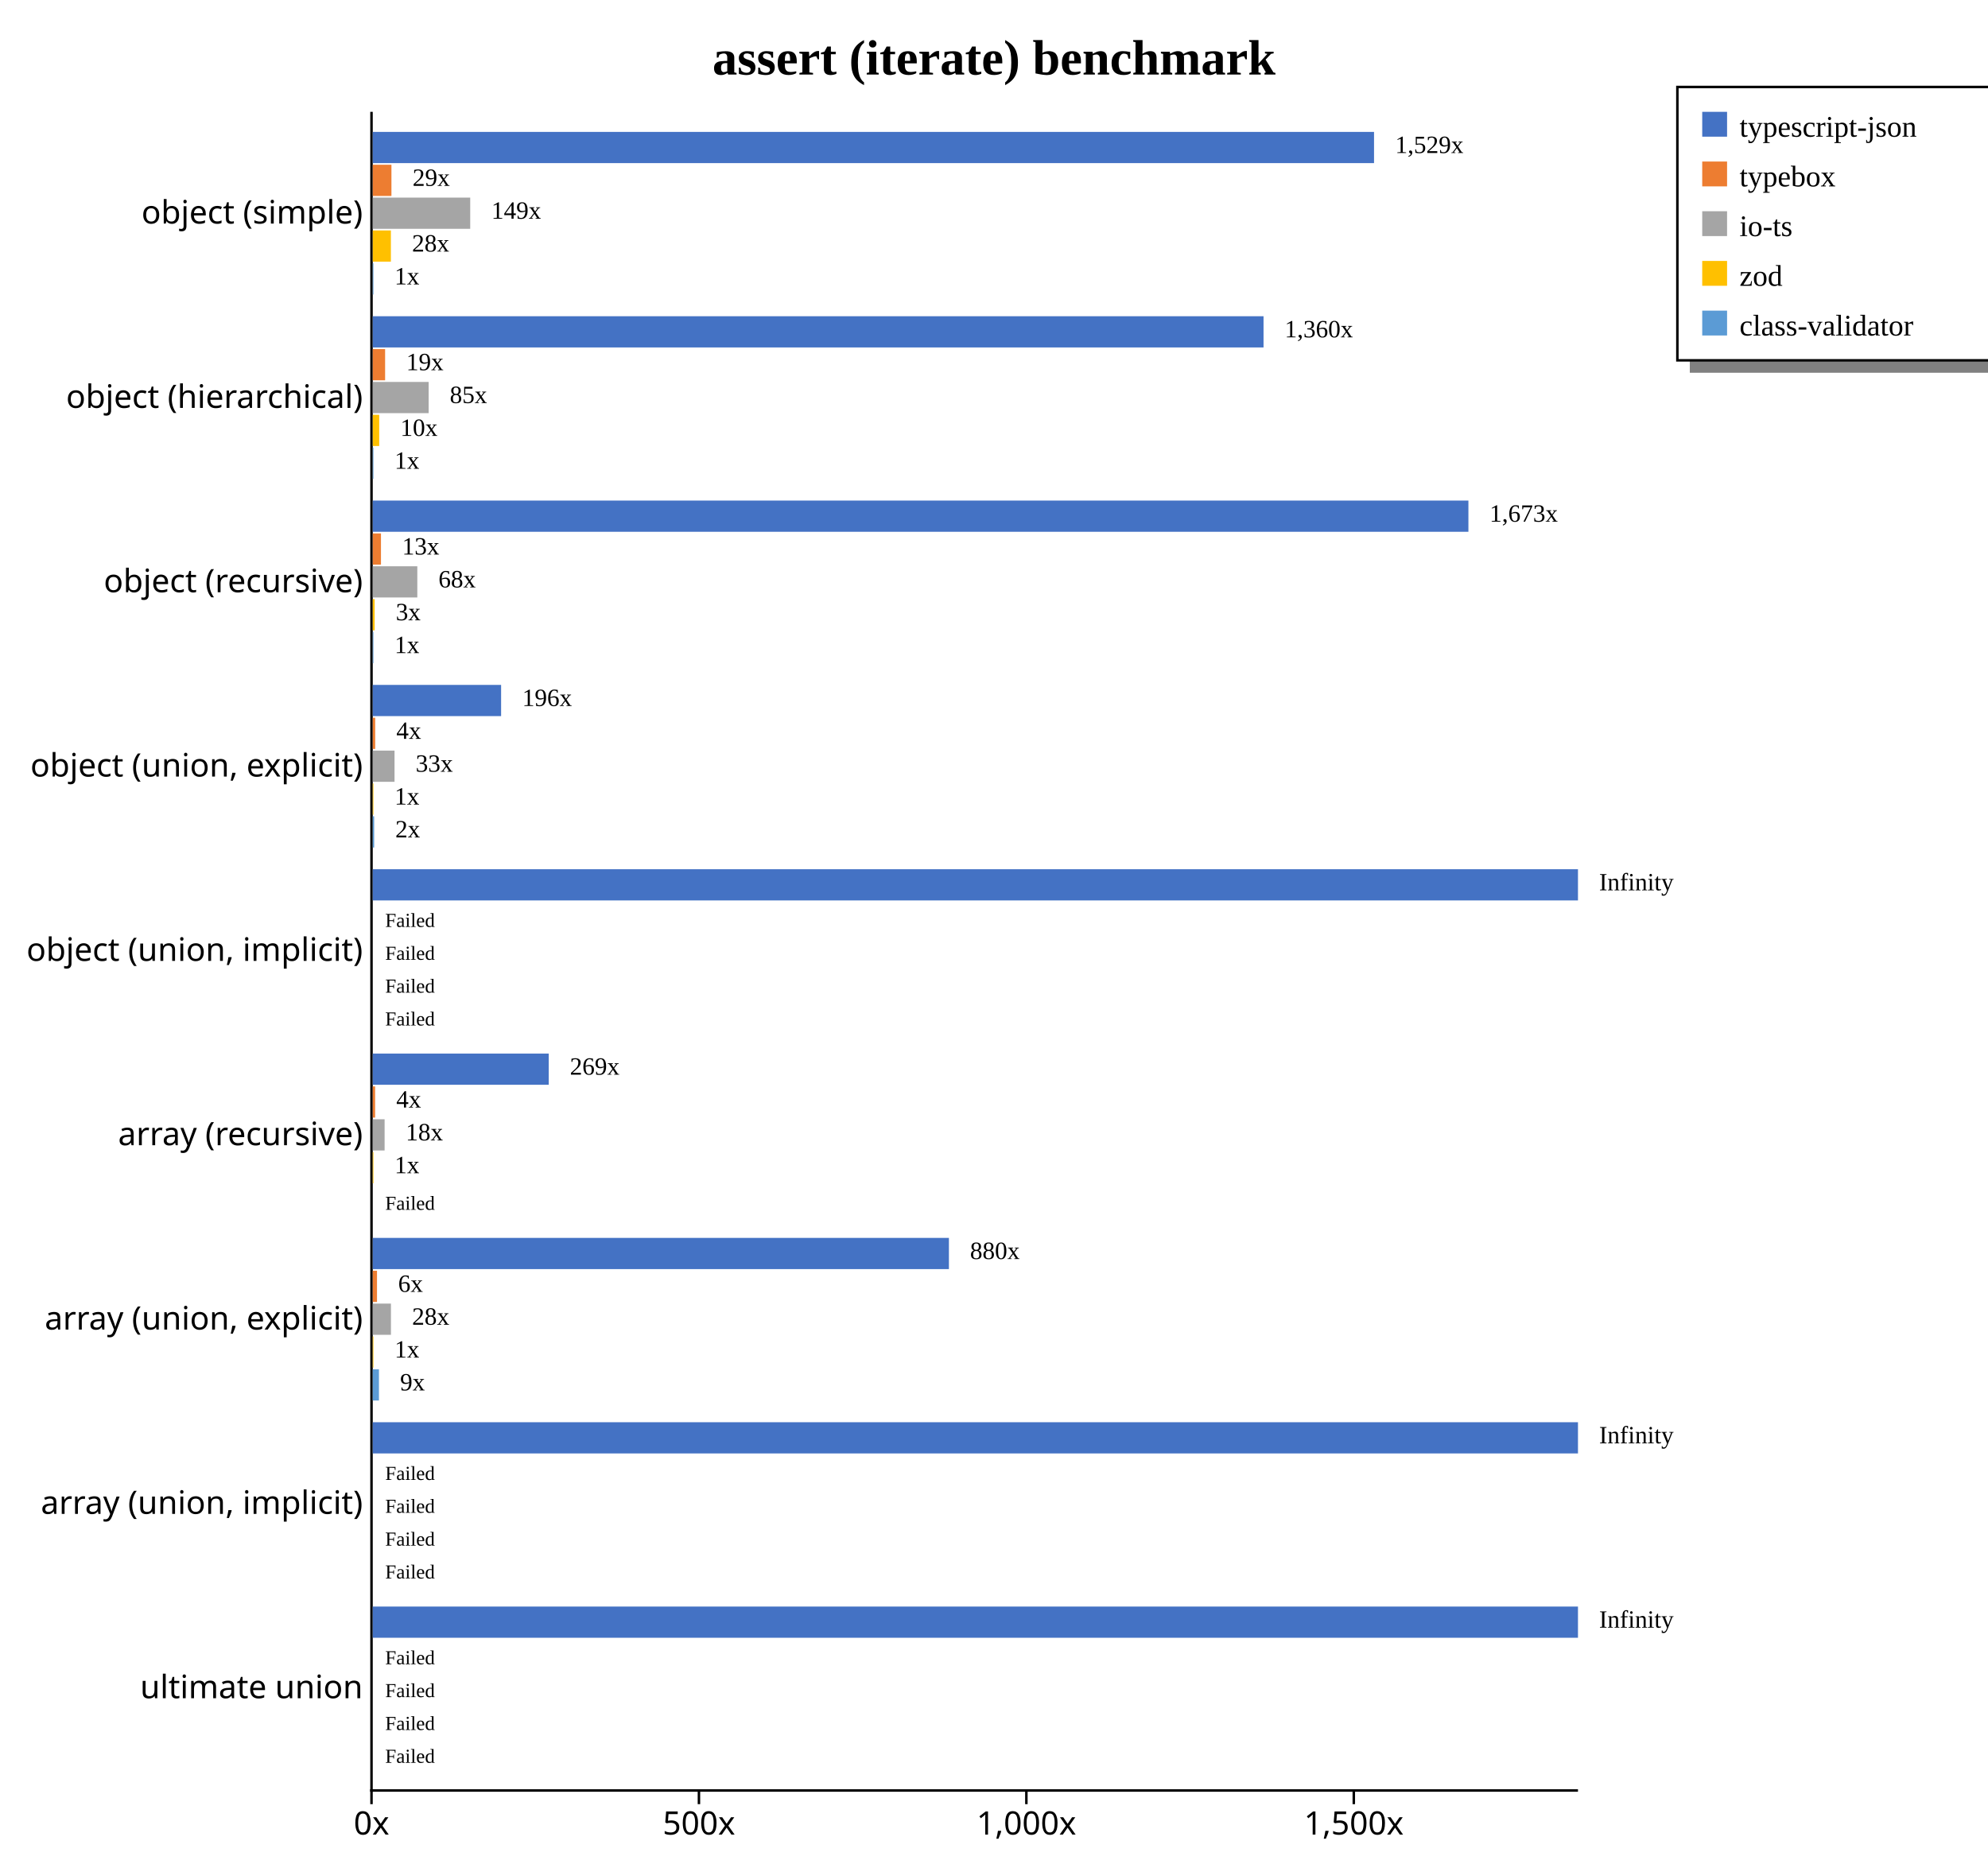
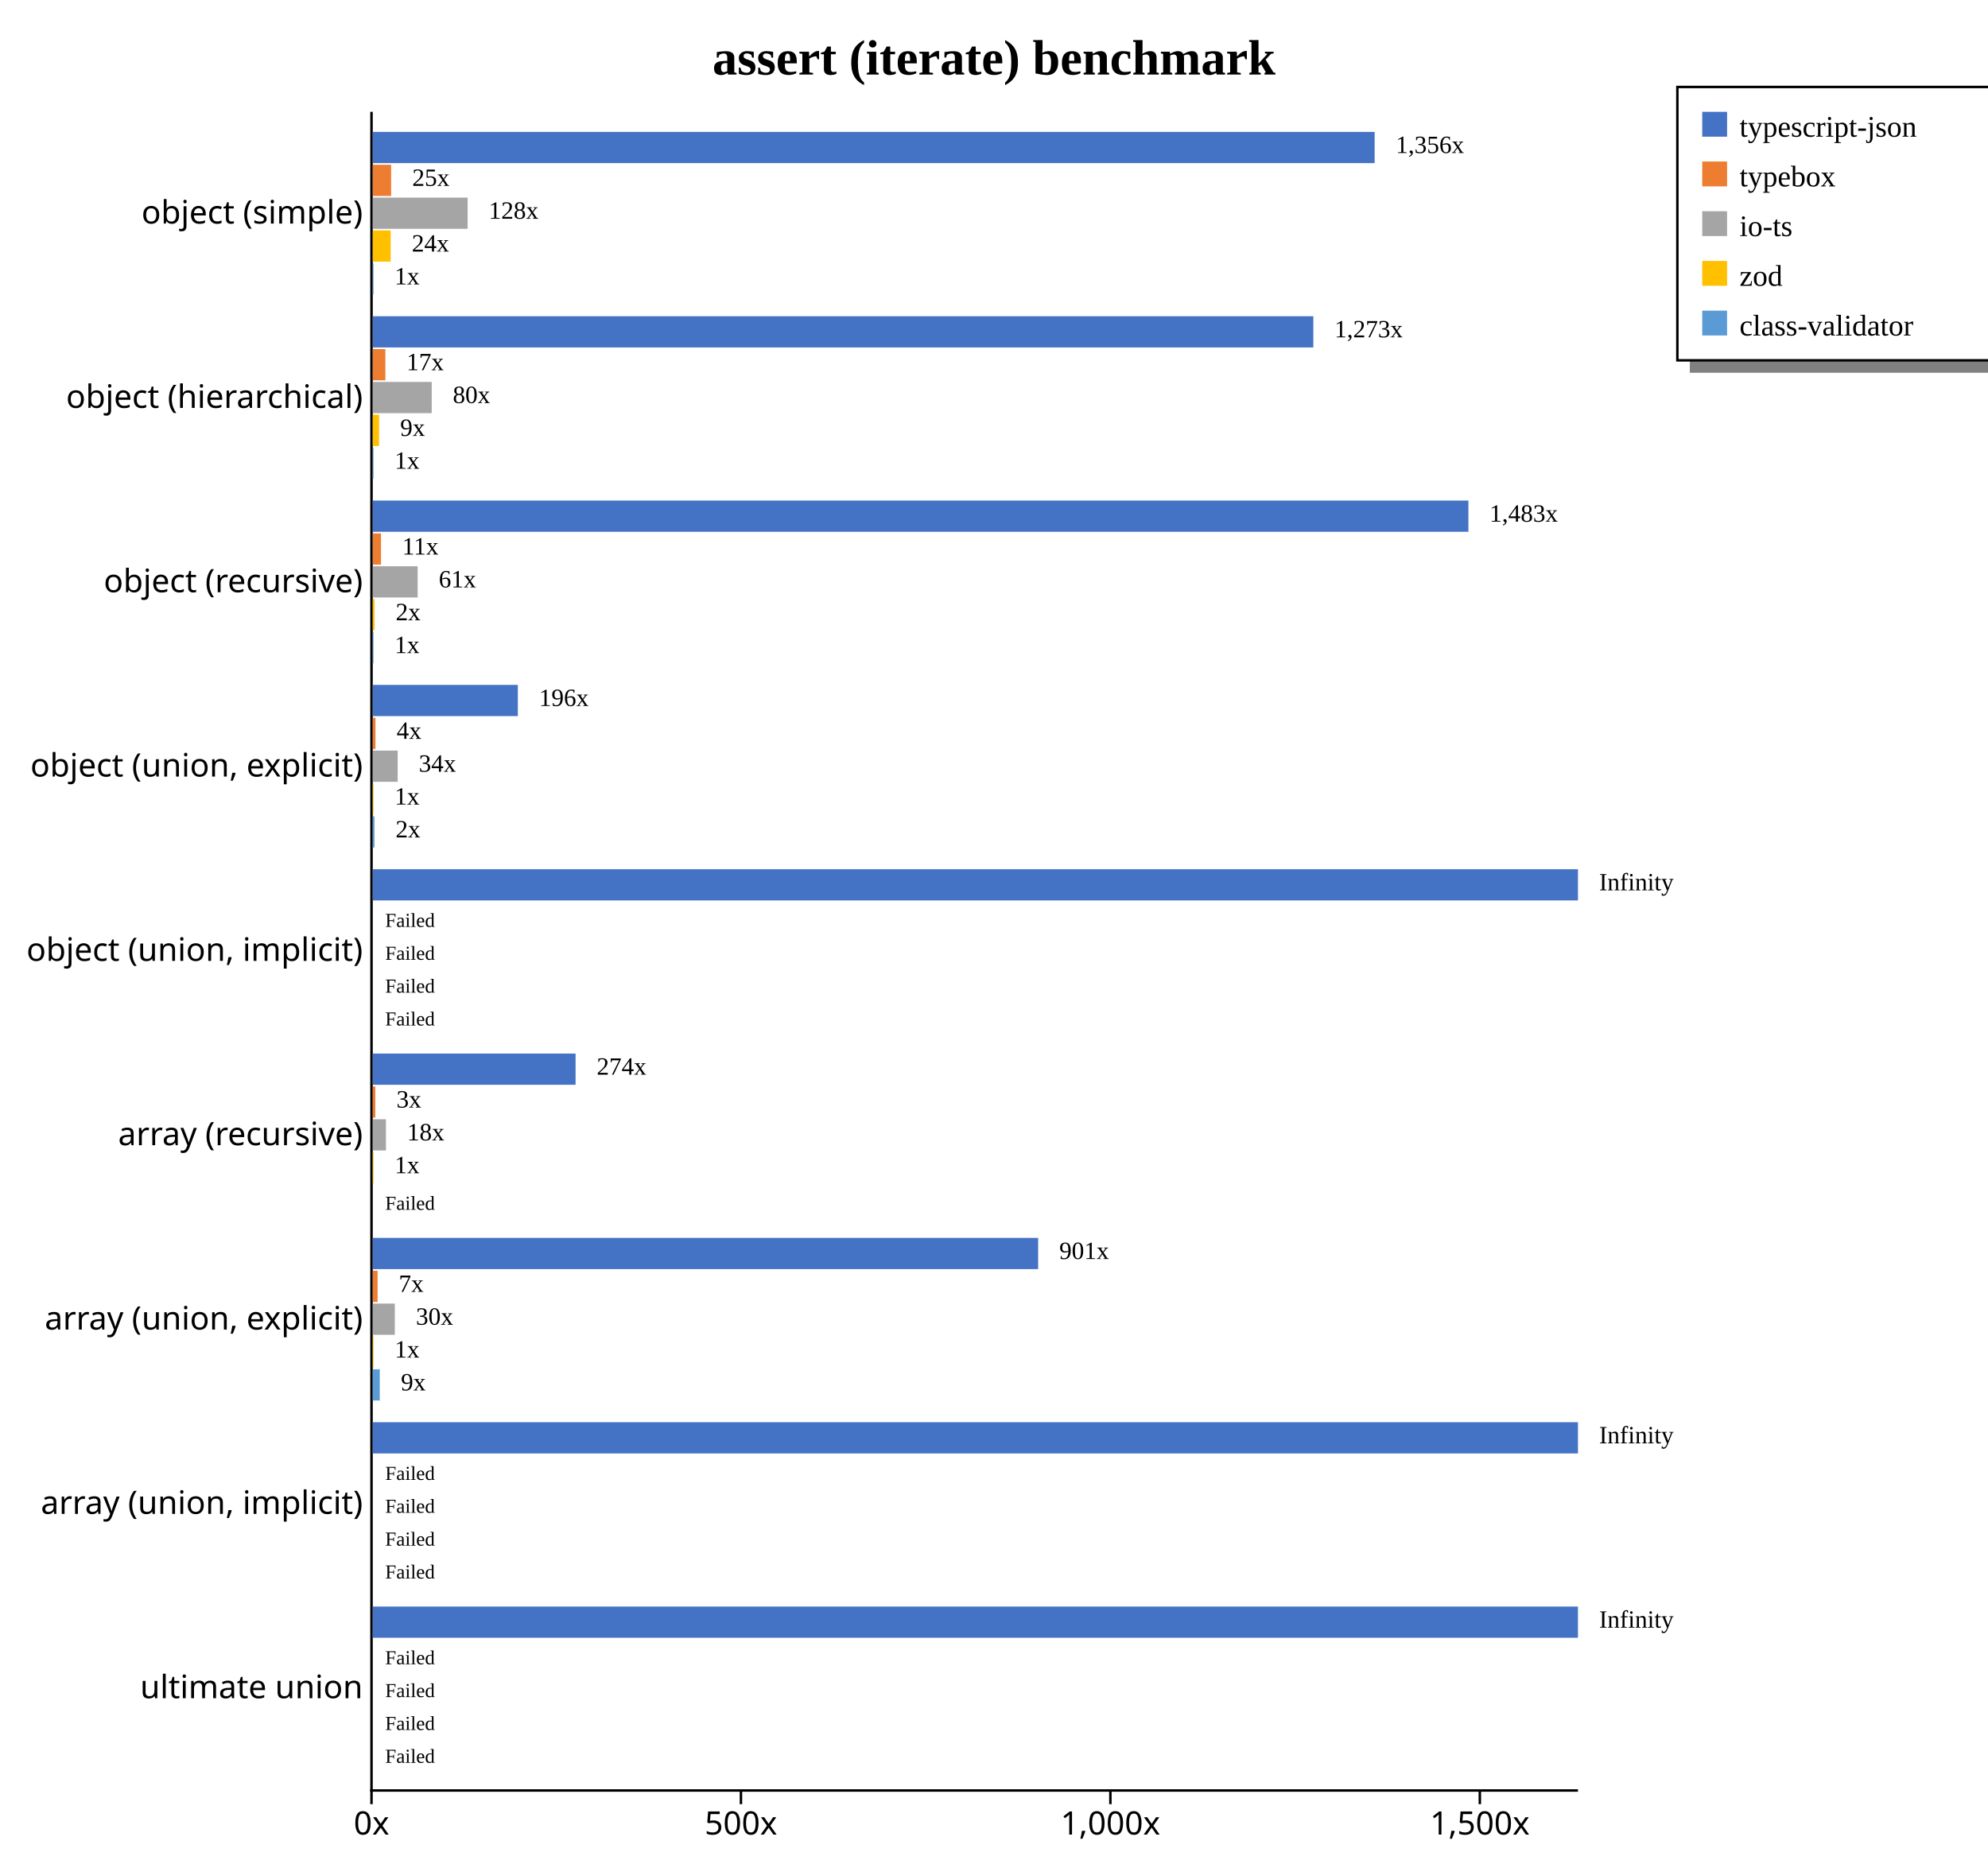
<svg xmlns="http://www.w3.org/2000/svg" width="800" height="750" style="background-color: white;">
  <g class="y axis" transform="translate(149,45)" fill="none" font-size="10" font-family="sans-serif" text-anchor="end" style="font-size: 13px;">
    <path class="domain" stroke="#000" d="M0,0.5H0.5V675.5H0" />
    <g class="tick" opacity="1" transform="translate(0,40.7967)" style="font-size: 13px;">
      <line stroke="#000" x2="0" />
      <text fill="#000" x="-3" dy="0.32em">object (simple)    </text>
    </g>
    <g class="tick" opacity="1" transform="translate(0,114.9725)" style="font-size: 13px;">
      <line stroke="#000" x2="0" />
      <text fill="#000" x="-3" dy="0.32em">object (hierarchical)    </text>
    </g>
    <g class="tick" opacity="1" transform="translate(0,189.1484)" style="font-size: 13px;">
      <line stroke="#000" x2="0" />
      <text fill="#000" x="-3" dy="0.32em">object (recursive)    </text>
    </g>
    <g class="tick" opacity="1" transform="translate(0,263.3242)" style="font-size: 13px;">
      <line stroke="#000" x2="0" />
      <text fill="#000" x="-3" dy="0.32em">object (union, explicit)    </text>
    </g>
    <g class="tick" opacity="1" transform="translate(0,337.5)" style="font-size: 13px;">
      <line stroke="#000" x2="0" />
      <text fill="#000" x="-3" dy="0.32em">object (union, implicit)    </text>
    </g>
    <g class="tick" opacity="1" transform="translate(0,411.6758)" style="font-size: 13px;">
      <line stroke="#000" x2="0" />
      <text fill="#000" x="-3" dy="0.32em">array (recursive)    </text>
    </g>
    <g class="tick" opacity="1" transform="translate(0,485.8516)" style="font-size: 13px;">
      <line stroke="#000" x2="0" />
      <text fill="#000" x="-3" dy="0.32em">array (union, explicit)    </text>
    </g>
    <g class="tick" opacity="1" transform="translate(0,560.0275)" style="font-size: 13px;">
      <line stroke="#000" x2="0" />
      <text fill="#000" x="-3" dy="0.32em">array (union, implicit)    </text>
    </g>
    <g class="tick" opacity="1" transform="translate(0,634.2033)" style="font-size: 13px;">
      <line stroke="#000" x2="0" />
      <text fill="#000" x="-3" dy="0.32em">ultimate union    </text>
    </g>
  </g>
  <g class="x axis" transform="translate(149,720)" fill="none" font-size="10" font-family="sans-serif" text-anchor="middle" style="font-size: 13px;">
    <path class="domain" stroke="#000" d="M0.5,0V0.5H485.5V0" />
    <g class="tick" opacity="1" transform="translate(0.5,0)" style="font-size: 13px;">
      <line stroke="#000" y2="6" />
      <text fill="#000" y="9" dy="0.71em">0x</text>
    </g>
-     <g class="tick" opacity="1" transform="translate(132.2626,0)" style="font-size: 13px;">
+     <g class="tick" opacity="1" transform="translate(149.1678,0)" style="font-size: 13px;">
      <line stroke="#000" y2="6" />
      <text fill="#000" y="9" dy="0.71em">500x</text>
    </g>
-     <g class="tick" opacity="1" transform="translate(264.0253,0)" style="font-size: 13px;">
+     <g class="tick" opacity="1" transform="translate(297.8355,0)" style="font-size: 13px;">
      <line stroke="#000" y2="6" />
      <text fill="#000" y="9" dy="0.71em">1,000x</text>
    </g>
-     <g class="tick" opacity="1" transform="translate(395.7879,0)" style="font-size: 13px;">
+     <g class="tick" opacity="1" transform="translate(446.5033,0)" style="font-size: 13px;">
      <line stroke="#000" y2="6" />
      <text fill="#000" y="9" dy="0.71em">1,500x</text>
    </g>
  </g>
  <text transform="translate(400, 30)" style="text-anchor: middle; font-size: 20px; font-weight: bold;">assert (iterate) benchmark</text>
  <rect x="680" y="145" width="200" height="5" fill="gray" />
  <rect x="675" y="35" width="200" height="110" fill="none" stroke="black" />
  <rect x="685" y="45" width="10" height="10" style="fill: #4472c4;" />
  <text x="700" y="55" style="font-size: 12px;">typescript-json</text>
  <rect x="685" y="65" width="10" height="10" style="fill: #ed7d31;" />
  <text x="700" y="75" style="font-size: 12px;">typebox</text>
  <rect x="685" y="85" width="10" height="10" style="fill: #a5a5a5;" />
  <text x="700" y="95" style="font-size: 12px;">io-ts</text>
  <rect x="685" y="105" width="10" height="10" style="fill: #ffc000;" />
  <text x="700" y="115" style="font-size: 12px;">zod</text>
  <rect x="685" y="125" width="10" height="10" style="fill: #5b9bd5;" />
  <text x="700" y="135" style="font-size: 12px;">class-validator</text>
  <g style="font-size: 13px;">
    <g style="font-size: 13px;">
-       <rect x="150" y="53.079" width="402.931" height="12.558" fill="#4472c4" />
-       <rect x="150" y="66.298" width="7.52" height="12.558" fill="#ed7d31" />
-       <rect x="150" y="79.517" width="39.224" height="12.558" fill="#a5a5a5" />
-       <rect x="150" y="92.737" width="7.3" height="12.558" fill="#ffc000" />
-       <rect x="150" y="105.956" width="0.264" height="12.558" fill="#5b9bd5" />
-       <text class="label" x="561.431" y="61.579" font-size="10px">1,529x</text>
-       <text class="label" x="166.02" y="74.798" font-size="10px">29x</text>
-       <text class="label" x="197.724" y="88.017" font-size="10px">149x</text>
-       <text class="label" x="165.8" y="101.237" font-size="10px">28x</text>
-       <text class="label" x="158.764" y="114.456" font-size="10px">1x</text>
-       <text class="label" x="557.931" y="63.079" font-size="8px" />
-       <text class="label" x="162.52" y="76.298" font-size="8px" />
-       <text class="label" x="194.224" y="89.517" font-size="8px" />
-       <text class="label" x="162.3" y="102.737" font-size="8px" />
-       <text class="label" x="155.264" y="115.956" font-size="8px" />
-     </g>
-     <g style="font-size: 13px;">
-       <rect x="150" y="127.254" width="358.465" height="12.558" fill="#4472c4" />
-       <rect x="150" y="140.474" width="4.972" height="12.558" fill="#ed7d31" />
-       <rect x="150" y="153.693" width="22.495" height="12.558" fill="#a5a5a5" />
-       <rect x="150" y="166.913" width="2.596" height="12.558" fill="#ffc000" />
-       <rect x="150" y="180.132" width="0.264" height="12.558" fill="#5b9bd5" />
-       <text class="label" x="516.965" y="135.754" font-size="10px">1,360x</text>
-       <text class="label" x="163.472" y="148.974" font-size="10px">19x</text>
-       <text class="label" x="180.995" y="162.193" font-size="10px">85x</text>
-       <text class="label" x="161.096" y="175.413" font-size="10px">10x</text>
-       <text class="label" x="158.764" y="188.632" font-size="10px">1x</text>
-       <text class="label" x="513.465" y="137.254" font-size="8px" />
-       <text class="label" x="159.972" y="150.474" font-size="8px" />
-       <text class="label" x="177.495" y="163.693" font-size="8px" />
-       <text class="label" x="157.596" y="176.913" font-size="8px" />
-       <text class="label" x="155.264" y="190.132" font-size="8px" />
+       <rect x="150" y="53.079" width="403.17" height="12.558" fill="#4472c4" />
+       <rect x="150" y="66.298" width="7.389" height="12.558" fill="#ed7d31" />
+       <rect x="150" y="79.517" width="38.175" height="12.558" fill="#a5a5a5" />
+       <rect x="150" y="92.737" width="7.215" height="12.558" fill="#ffc000" />
+       <rect x="150" y="105.956" width="0.297" height="12.558" fill="#5b9bd5" />
+       <text class="label" x="561.67" y="61.579" font-size="10px">1,356x</text>
+       <text class="label" x="165.889" y="74.798" font-size="10px">25x</text>
+       <text class="label" x="196.675" y="88.017" font-size="10px">128x</text>
+       <text class="label" x="165.715" y="101.237" font-size="10px">24x</text>
+       <text class="label" x="158.797" y="114.456" font-size="10px">1x</text>
+       <text class="label" x="558.17" y="63.079" font-size="8px" />
+       <text class="label" x="162.389" y="76.298" font-size="8px" />
+       <text class="label" x="193.175" y="89.517" font-size="8px" />
+       <text class="label" x="162.215" y="102.737" font-size="8px" />
+       <text class="label" x="155.297" y="115.956" font-size="8px" />
+     </g>
+     <g style="font-size: 13px;">
+       <rect x="150" y="127.254" width="378.509" height="12.558" fill="#4472c4" />
+       <rect x="150" y="140.474" width="5.086" height="12.558" fill="#ed7d31" />
+       <rect x="150" y="153.693" width="23.724" height="12.558" fill="#a5a5a5" />
+       <rect x="150" y="166.913" width="2.53" height="12.558" fill="#ffc000" />
+       <rect x="150" y="180.132" width="0.297" height="12.558" fill="#5b9bd5" />
+       <text class="label" x="537.009" y="135.754" font-size="10px">1,273x</text>
+       <text class="label" x="163.586" y="148.974" font-size="10px">17x</text>
+       <text class="label" x="182.224" y="162.193" font-size="10px">80x</text>
+       <text class="label" x="161.03" y="175.413" font-size="10px">9x</text>
+       <text class="label" x="158.797" y="188.632" font-size="10px">1x</text>
+       <text class="label" x="533.509" y="137.254" font-size="8px" />
+       <text class="label" x="160.086" y="150.474" font-size="8px" />
+       <text class="label" x="178.724" y="163.693" font-size="8px" />
+       <text class="label" x="157.53" y="176.913" font-size="8px" />
+       <text class="label" x="155.297" y="190.132" font-size="8px" />
    </g>
    <g style="font-size: 13px;">
      <rect x="150" y="201.43" width="440.909" height="12.558" fill="#4472c4" />
-       <rect x="150" y="214.65" width="3.31" height="12.558" fill="#ed7d31" />
-       <rect x="150" y="227.869" width="17.934" height="12.558" fill="#a5a5a5" />
-       <rect x="150" y="241.089" width="0.77" height="12.558" fill="#ffc000" />
-       <rect x="150" y="254.308" width="0.264" height="12.558" fill="#5b9bd5" />
-       <text class="label" x="599.409" y="209.93" font-size="10px">1,673x</text>
-       <text class="label" x="161.81" y="223.15" font-size="10px">13x</text>
-       <text class="label" x="176.434" y="236.369" font-size="10px">68x</text>
-       <text class="label" x="159.27" y="249.589" font-size="10px">3x</text>
-       <text class="label" x="158.764" y="262.808" font-size="10px">1x</text>
+       <rect x="150" y="214.65" width="3.333" height="12.558" fill="#ed7d31" />
+       <rect x="150" y="227.869" width="18.067" height="12.558" fill="#a5a5a5" />
+       <rect x="150" y="241.089" width="0.729" height="12.558" fill="#ffc000" />
+       <rect x="150" y="254.308" width="0.297" height="12.558" fill="#5b9bd5" />
+       <text class="label" x="599.409" y="209.93" font-size="10px">1,483x</text>
+       <text class="label" x="161.833" y="223.15" font-size="10px">11x</text>
+       <text class="label" x="176.567" y="236.369" font-size="10px">61x</text>
+       <text class="label" x="159.229" y="249.589" font-size="10px">2x</text>
+       <text class="label" x="158.797" y="262.808" font-size="10px">1x</text>
      <text class="label" x="595.909" y="211.43" font-size="8px" />
-       <text class="label" x="158.31" y="224.65" font-size="8px" />
-       <text class="label" x="172.934" y="237.869" font-size="8px" />
-       <text class="label" x="155.77" y="251.089" font-size="8px" />
-       <text class="label" x="155.264" y="264.308" font-size="8px" />
-     </g>
-     <g style="font-size: 13px;">
-       <rect x="150" y="275.606" width="51.653" height="12.558" fill="#4472c4" />
-       <rect x="150" y="288.825" width="0.986" height="12.558" fill="#ed7d31" />
-       <rect x="150" y="302.045" width="8.768" height="12.558" fill="#a5a5a5" />
-       <rect x="150" y="315.264" width="0.264" height="12.558" fill="#ffc000" />
-       <rect x="150" y="328.484" width="0.569" height="12.558" fill="#5b9bd5" />
-       <text class="label" x="210.153" y="284.106" font-size="10px">196x</text>
-       <text class="label" x="159.486" y="297.325" font-size="10px">4x</text>
-       <text class="label" x="167.268" y="310.545" font-size="10px">33x</text>
-       <text class="label" x="158.764" y="323.764" font-size="10px">1x</text>
-       <text class="label" x="159.069" y="336.984" font-size="10px">2x</text>
-       <text class="label" x="206.653" y="285.606" font-size="8px" />
-       <text class="label" x="155.986" y="298.825" font-size="8px" />
-       <text class="label" x="163.768" y="312.045" font-size="8px" />
-       <text class="label" x="155.264" y="325.264" font-size="8px" />
-       <text class="label" x="155.569" y="338.484" font-size="8px" />
+       <text class="label" x="158.333" y="224.65" font-size="8px" />
+       <text class="label" x="173.067" y="237.869" font-size="8px" />
+       <text class="label" x="155.729" y="251.089" font-size="8px" />
+       <text class="label" x="155.297" y="264.308" font-size="8px" />
+     </g>
+     <g style="font-size: 13px;">
+       <rect x="150" y="275.606" width="58.39" height="12.558" fill="#4472c4" />
+       <rect x="150" y="288.825" width="1.094" height="12.558" fill="#ed7d31" />
+       <rect x="150" y="302.045" width="10.02" height="12.558" fill="#a5a5a5" />
+       <rect x="150" y="315.264" width="0.297" height="12.558" fill="#ffc000" />
+       <rect x="150" y="328.484" width="0.675" height="12.558" fill="#5b9bd5" />
+       <text class="label" x="216.89" y="284.106" font-size="10px">196x</text>
+       <text class="label" x="159.594" y="297.325" font-size="10px">4x</text>
+       <text class="label" x="168.52" y="310.545" font-size="10px">34x</text>
+       <text class="label" x="158.797" y="323.764" font-size="10px">1x</text>
+       <text class="label" x="159.175" y="336.984" font-size="10px">2x</text>
+       <text class="label" x="213.39" y="285.606" font-size="8px" />
+       <text class="label" x="156.094" y="298.825" font-size="8px" />
+       <text class="label" x="165.02" y="312.045" font-size="8px" />
+       <text class="label" x="155.297" y="325.264" font-size="8px" />
+       <text class="label" x="155.675" y="338.484" font-size="8px" />
    </g>
    <g style="font-size: 13px;">
      <rect x="150" y="349.782" width="485" height="12.558" fill="#4472c4" />
      <rect x="150" y="363.001" width="0" height="12.558" fill="#ed7d31" />
      <rect x="150" y="376.221" width="0" height="12.558" fill="#a5a5a5" />
      <rect x="150" y="389.44" width="0" height="12.558" fill="#ffc000" />
      <rect x="150" y="402.66" width="0" height="12.558" fill="#5b9bd5" />
      <text class="label" x="643.5" y="358.282" font-size="10px">Infinity</text>
      <text class="label" x="158.5" y="371.501" font-size="10px" />
      <text class="label" x="158.5" y="384.721" font-size="10px" />
      <text class="label" x="158.5" y="397.94" font-size="10px" />
      <text class="label" x="158.5" y="411.16" font-size="10px" />
      <text class="label" x="640" y="359.782" font-size="8px" />
      <text class="label" x="155" y="373.001" font-size="8px">Failed</text>
      <text class="label" x="155" y="386.221" font-size="8px">Failed</text>
      <text class="label" x="155" y="399.44" font-size="8px">Failed</text>
      <text class="label" x="155" y="412.66" font-size="8px">Failed</text>
    </g>
    <g style="font-size: 13px;">
-       <rect x="150" y="423.958" width="70.818" height="12.558" fill="#4472c4" />
-       <rect x="150" y="437.177" width="0.953" height="12.558" fill="#ed7d31" />
-       <rect x="150" y="450.397" width="4.77" height="12.558" fill="#a5a5a5" />
-       <rect x="150" y="463.616" width="0.264" height="12.558" fill="#ffc000" />
+       <rect x="150" y="423.958" width="81.617" height="12.558" fill="#4472c4" />
+       <rect x="150" y="437.177" width="1.04" height="12.558" fill="#ed7d31" />
+       <rect x="150" y="450.397" width="5.313" height="12.558" fill="#a5a5a5" />
+       <rect x="150" y="463.616" width="0.297" height="12.558" fill="#ffc000" />
      <rect x="150" y="476.835" width="0" height="12.558" fill="#5b9bd5" />
-       <text class="label" x="229.318" y="432.458" font-size="10px">269x</text>
-       <text class="label" x="159.453" y="445.677" font-size="10px">4x</text>
-       <text class="label" x="163.27" y="458.897" font-size="10px">18x</text>
-       <text class="label" x="158.764" y="472.116" font-size="10px">1x</text>
+       <text class="label" x="240.117" y="432.458" font-size="10px">274x</text>
+       <text class="label" x="159.54" y="445.677" font-size="10px">3x</text>
+       <text class="label" x="163.813" y="458.897" font-size="10px">18x</text>
+       <text class="label" x="158.797" y="472.116" font-size="10px">1x</text>
      <text class="label" x="158.5" y="485.335" font-size="10px" />
-       <text class="label" x="225.818" y="433.958" font-size="8px" />
-       <text class="label" x="155.953" y="447.177" font-size="8px" />
-       <text class="label" x="159.77" y="460.397" font-size="8px" />
-       <text class="label" x="155.264" y="473.616" font-size="8px" />
+       <text class="label" x="236.617" y="433.958" font-size="8px" />
+       <text class="label" x="156.04" y="447.177" font-size="8px" />
+       <text class="label" x="160.313" y="460.397" font-size="8px" />
+       <text class="label" x="155.297" y="473.616" font-size="8px" />
      <text class="label" x="155" y="486.835" font-size="8px">Failed</text>
    </g>
    <g style="font-size: 13px;">
-       <rect x="150" y="498.134" width="231.856" height="12.558" fill="#4472c4" />
-       <rect x="150" y="511.353" width="1.712" height="12.558" fill="#ed7d31" />
-       <rect x="150" y="524.572" width="7.32" height="12.558" fill="#a5a5a5" />
-       <rect x="150" y="537.792" width="0.264" height="12.558" fill="#ffc000" />
-       <rect x="150" y="551.011" width="2.493" height="12.558" fill="#5b9bd5" />
-       <text class="label" x="390.356" y="506.634" font-size="10px">880x</text>
-       <text class="label" x="160.212" y="519.853" font-size="10px">6x</text>
-       <text class="label" x="165.82" y="533.072" font-size="10px">28x</text>
-       <text class="label" x="158.764" y="546.292" font-size="10px">1x</text>
-       <text class="label" x="160.993" y="559.511" font-size="10px">9x</text>
-       <text class="label" x="386.856" y="508.134" font-size="8px" />
-       <text class="label" x="156.712" y="521.353" font-size="8px" />
-       <text class="label" x="162.32" y="534.572" font-size="8px" />
-       <text class="label" x="155.264" y="547.792" font-size="8px" />
-       <text class="label" x="157.493" y="561.011" font-size="8px" />
+       <rect x="150" y="498.134" width="267.768" height="12.558" fill="#4472c4" />
+       <rect x="150" y="511.353" width="1.958" height="12.558" fill="#ed7d31" />
+       <rect x="150" y="524.572" width="8.877" height="12.558" fill="#a5a5a5" />
+       <rect x="150" y="537.792" width="0.297" height="12.558" fill="#ffc000" />
+       <rect x="150" y="551.011" width="2.823" height="12.558" fill="#5b9bd5" />
+       <text class="label" x="426.268" y="506.634" font-size="10px">901x</text>
+       <text class="label" x="160.458" y="519.853" font-size="10px">7x</text>
+       <text class="label" x="167.377" y="533.072" font-size="10px">30x</text>
+       <text class="label" x="158.797" y="546.292" font-size="10px">1x</text>
+       <text class="label" x="161.323" y="559.511" font-size="10px">9x</text>
+       <text class="label" x="422.768" y="508.134" font-size="8px" />
+       <text class="label" x="156.958" y="521.353" font-size="8px" />
+       <text class="label" x="163.877" y="534.572" font-size="8px" />
+       <text class="label" x="155.297" y="547.792" font-size="8px" />
+       <text class="label" x="157.823" y="561.011" font-size="8px" />
    </g>
    <g style="font-size: 13px;">
      <rect x="150" y="572.309" width="485" height="12.558" fill="#4472c4" />
      <rect x="150" y="585.529" width="0" height="12.558" fill="#ed7d31" />
      <rect x="150" y="598.748" width="0" height="12.558" fill="#a5a5a5" />
      <rect x="150" y="611.968" width="0" height="12.558" fill="#ffc000" />
      <rect x="150" y="625.187" width="0" height="12.558" fill="#5b9bd5" />
      <text class="label" x="643.5" y="580.809" font-size="10px">Infinity</text>
      <text class="label" x="158.5" y="594.029" font-size="10px" />
      <text class="label" x="158.5" y="607.248" font-size="10px" />
      <text class="label" x="158.5" y="620.468" font-size="10px" />
      <text class="label" x="158.5" y="633.687" font-size="10px" />
      <text class="label" x="640" y="582.309" font-size="8px" />
      <text class="label" x="155" y="595.529" font-size="8px">Failed</text>
      <text class="label" x="155" y="608.748" font-size="8px">Failed</text>
      <text class="label" x="155" y="621.968" font-size="8px">Failed</text>
      <text class="label" x="155" y="635.187" font-size="8px">Failed</text>
    </g>
    <g style="font-size: 13px;">
      <rect x="150" y="646.485" width="485" height="12.558" fill="#4472c4" />
      <rect x="150" y="659.705" width="0" height="12.558" fill="#ed7d31" />
      <rect x="150" y="672.924" width="0" height="12.558" fill="#a5a5a5" />
      <rect x="150" y="686.144" width="0" height="12.558" fill="#ffc000" />
      <rect x="150" y="699.363" width="0" height="12.558" fill="#5b9bd5" />
      <text class="label" x="643.5" y="654.985" font-size="10px">Infinity</text>
      <text class="label" x="158.5" y="668.205" font-size="10px" />
      <text class="label" x="158.5" y="681.424" font-size="10px" />
      <text class="label" x="158.5" y="694.644" font-size="10px" />
      <text class="label" x="158.5" y="707.863" font-size="10px" />
      <text class="label" x="640" y="656.485" font-size="8px" />
      <text class="label" x="155" y="669.705" font-size="8px">Failed</text>
      <text class="label" x="155" y="682.924" font-size="8px">Failed</text>
      <text class="label" x="155" y="696.144" font-size="8px">Failed</text>
      <text class="label" x="155" y="709.363" font-size="8px">Failed</text>
    </g>
  </g>
</svg>
